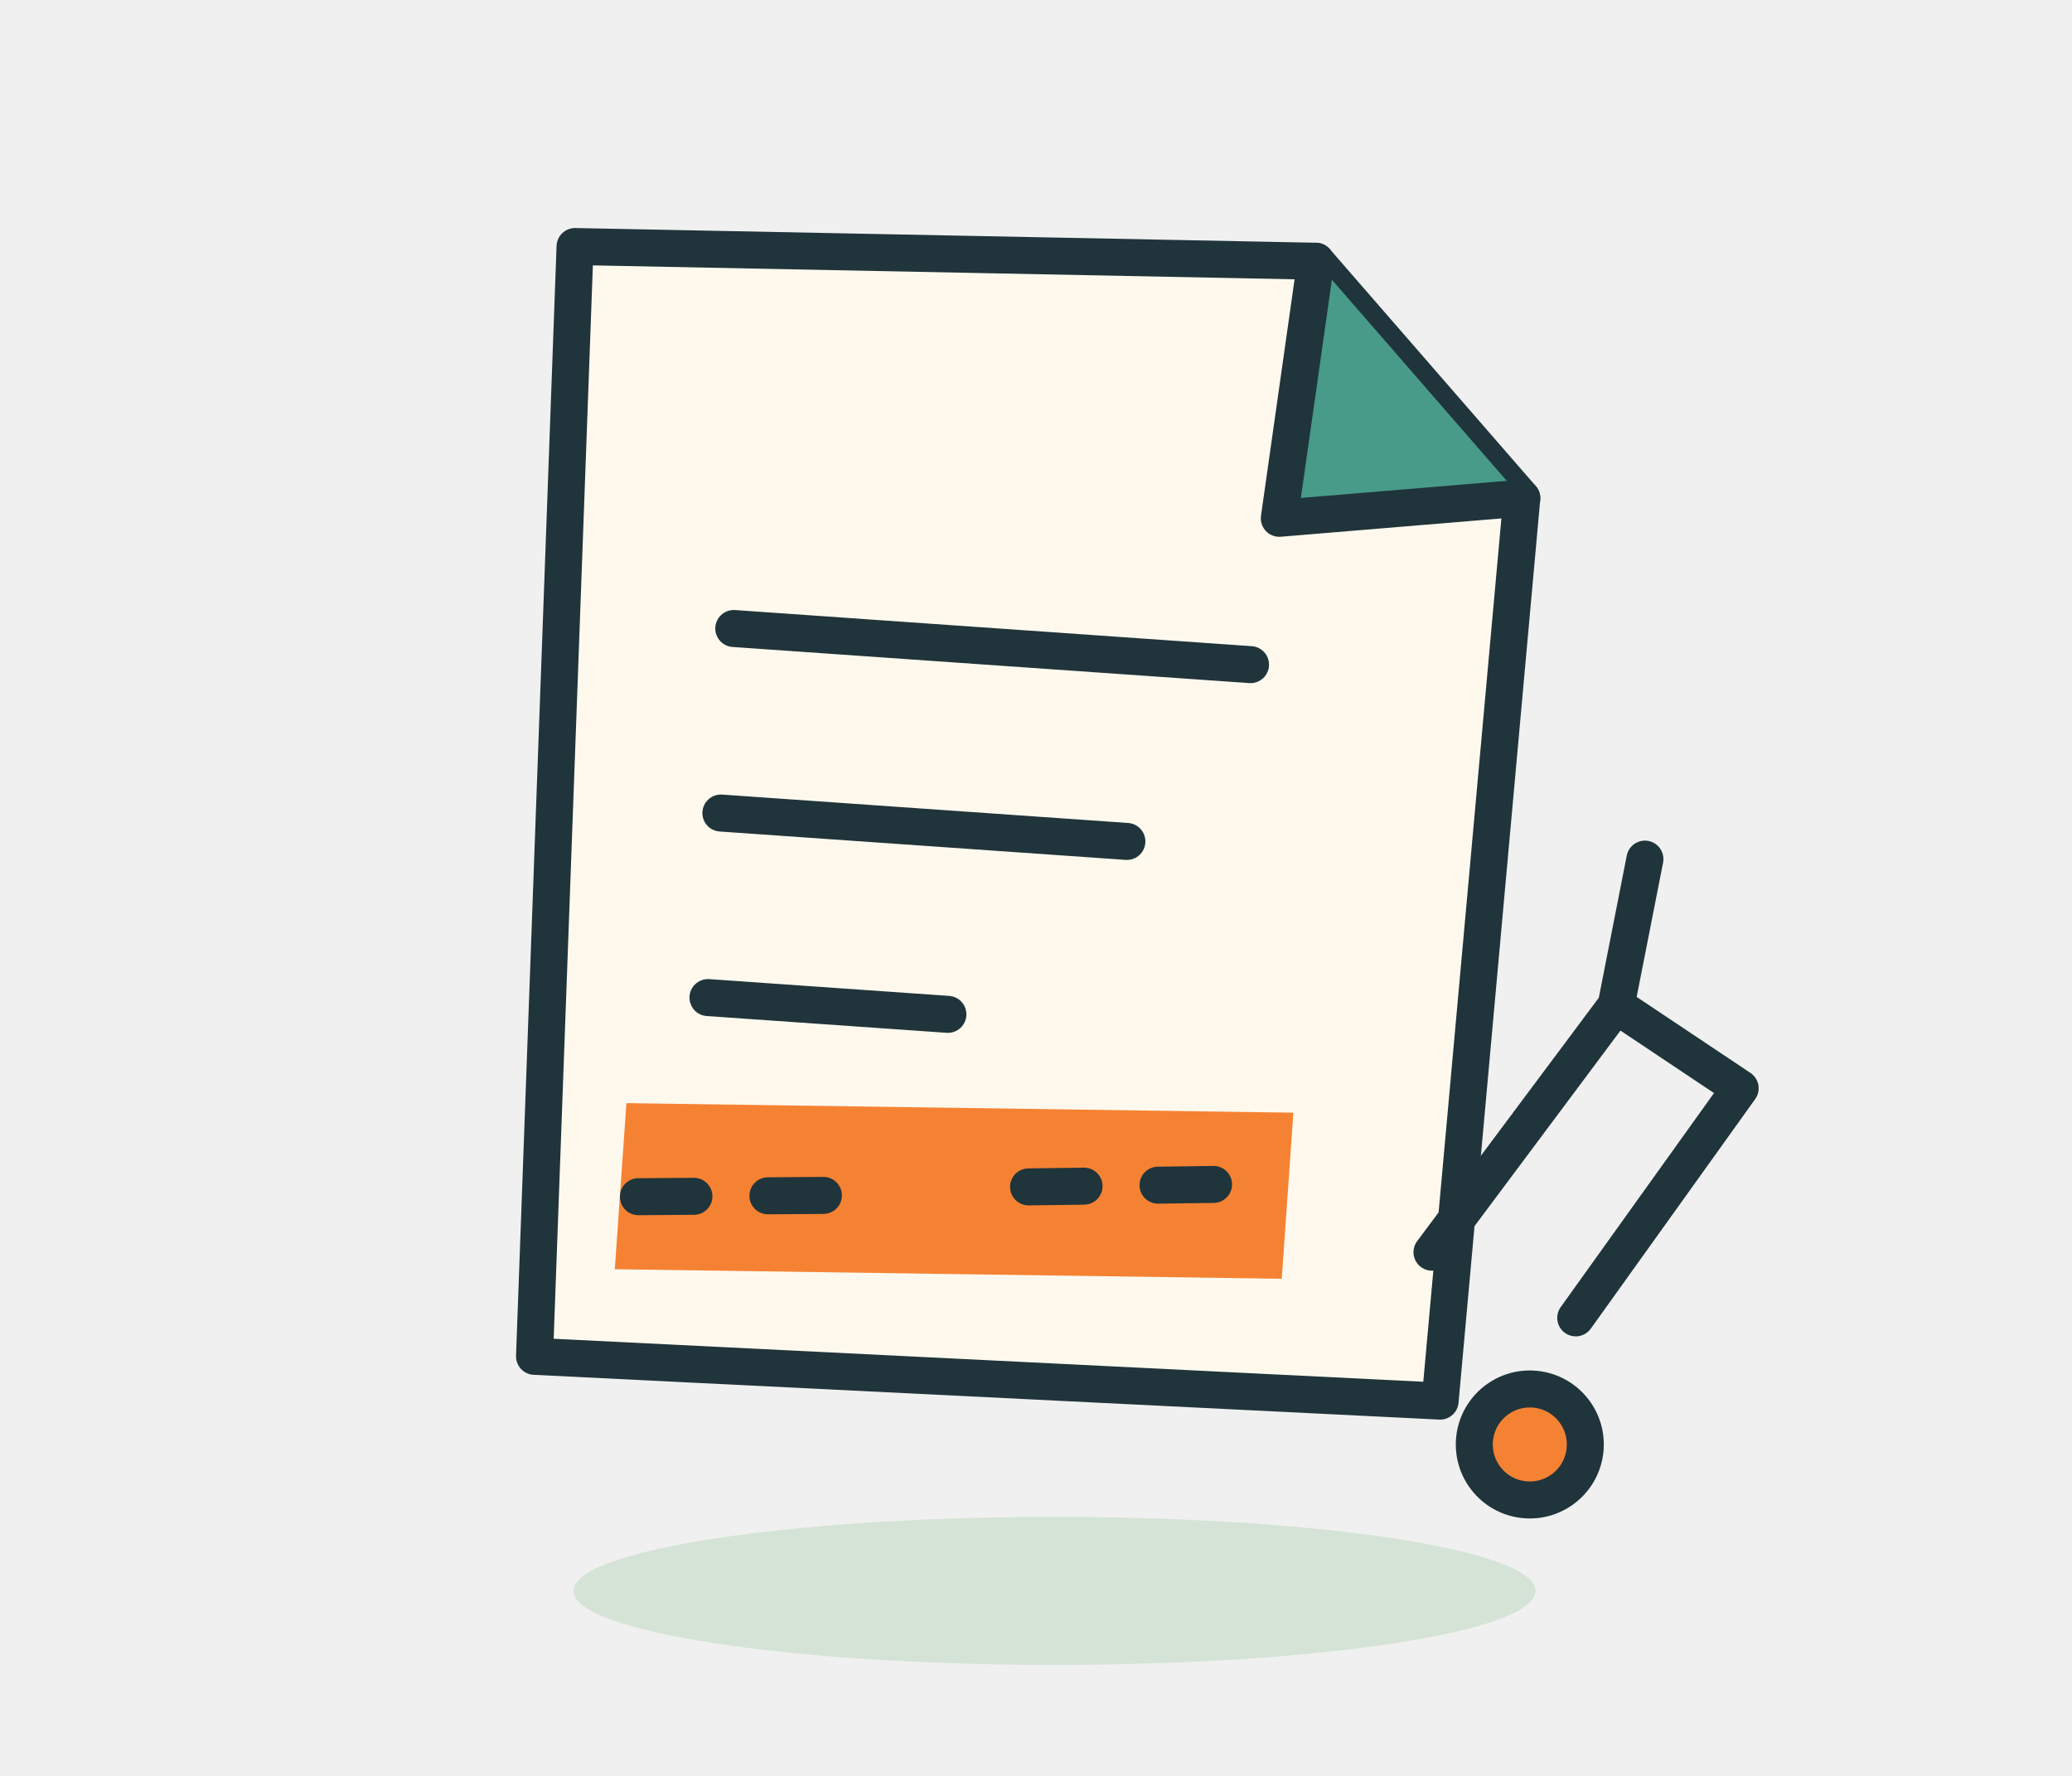
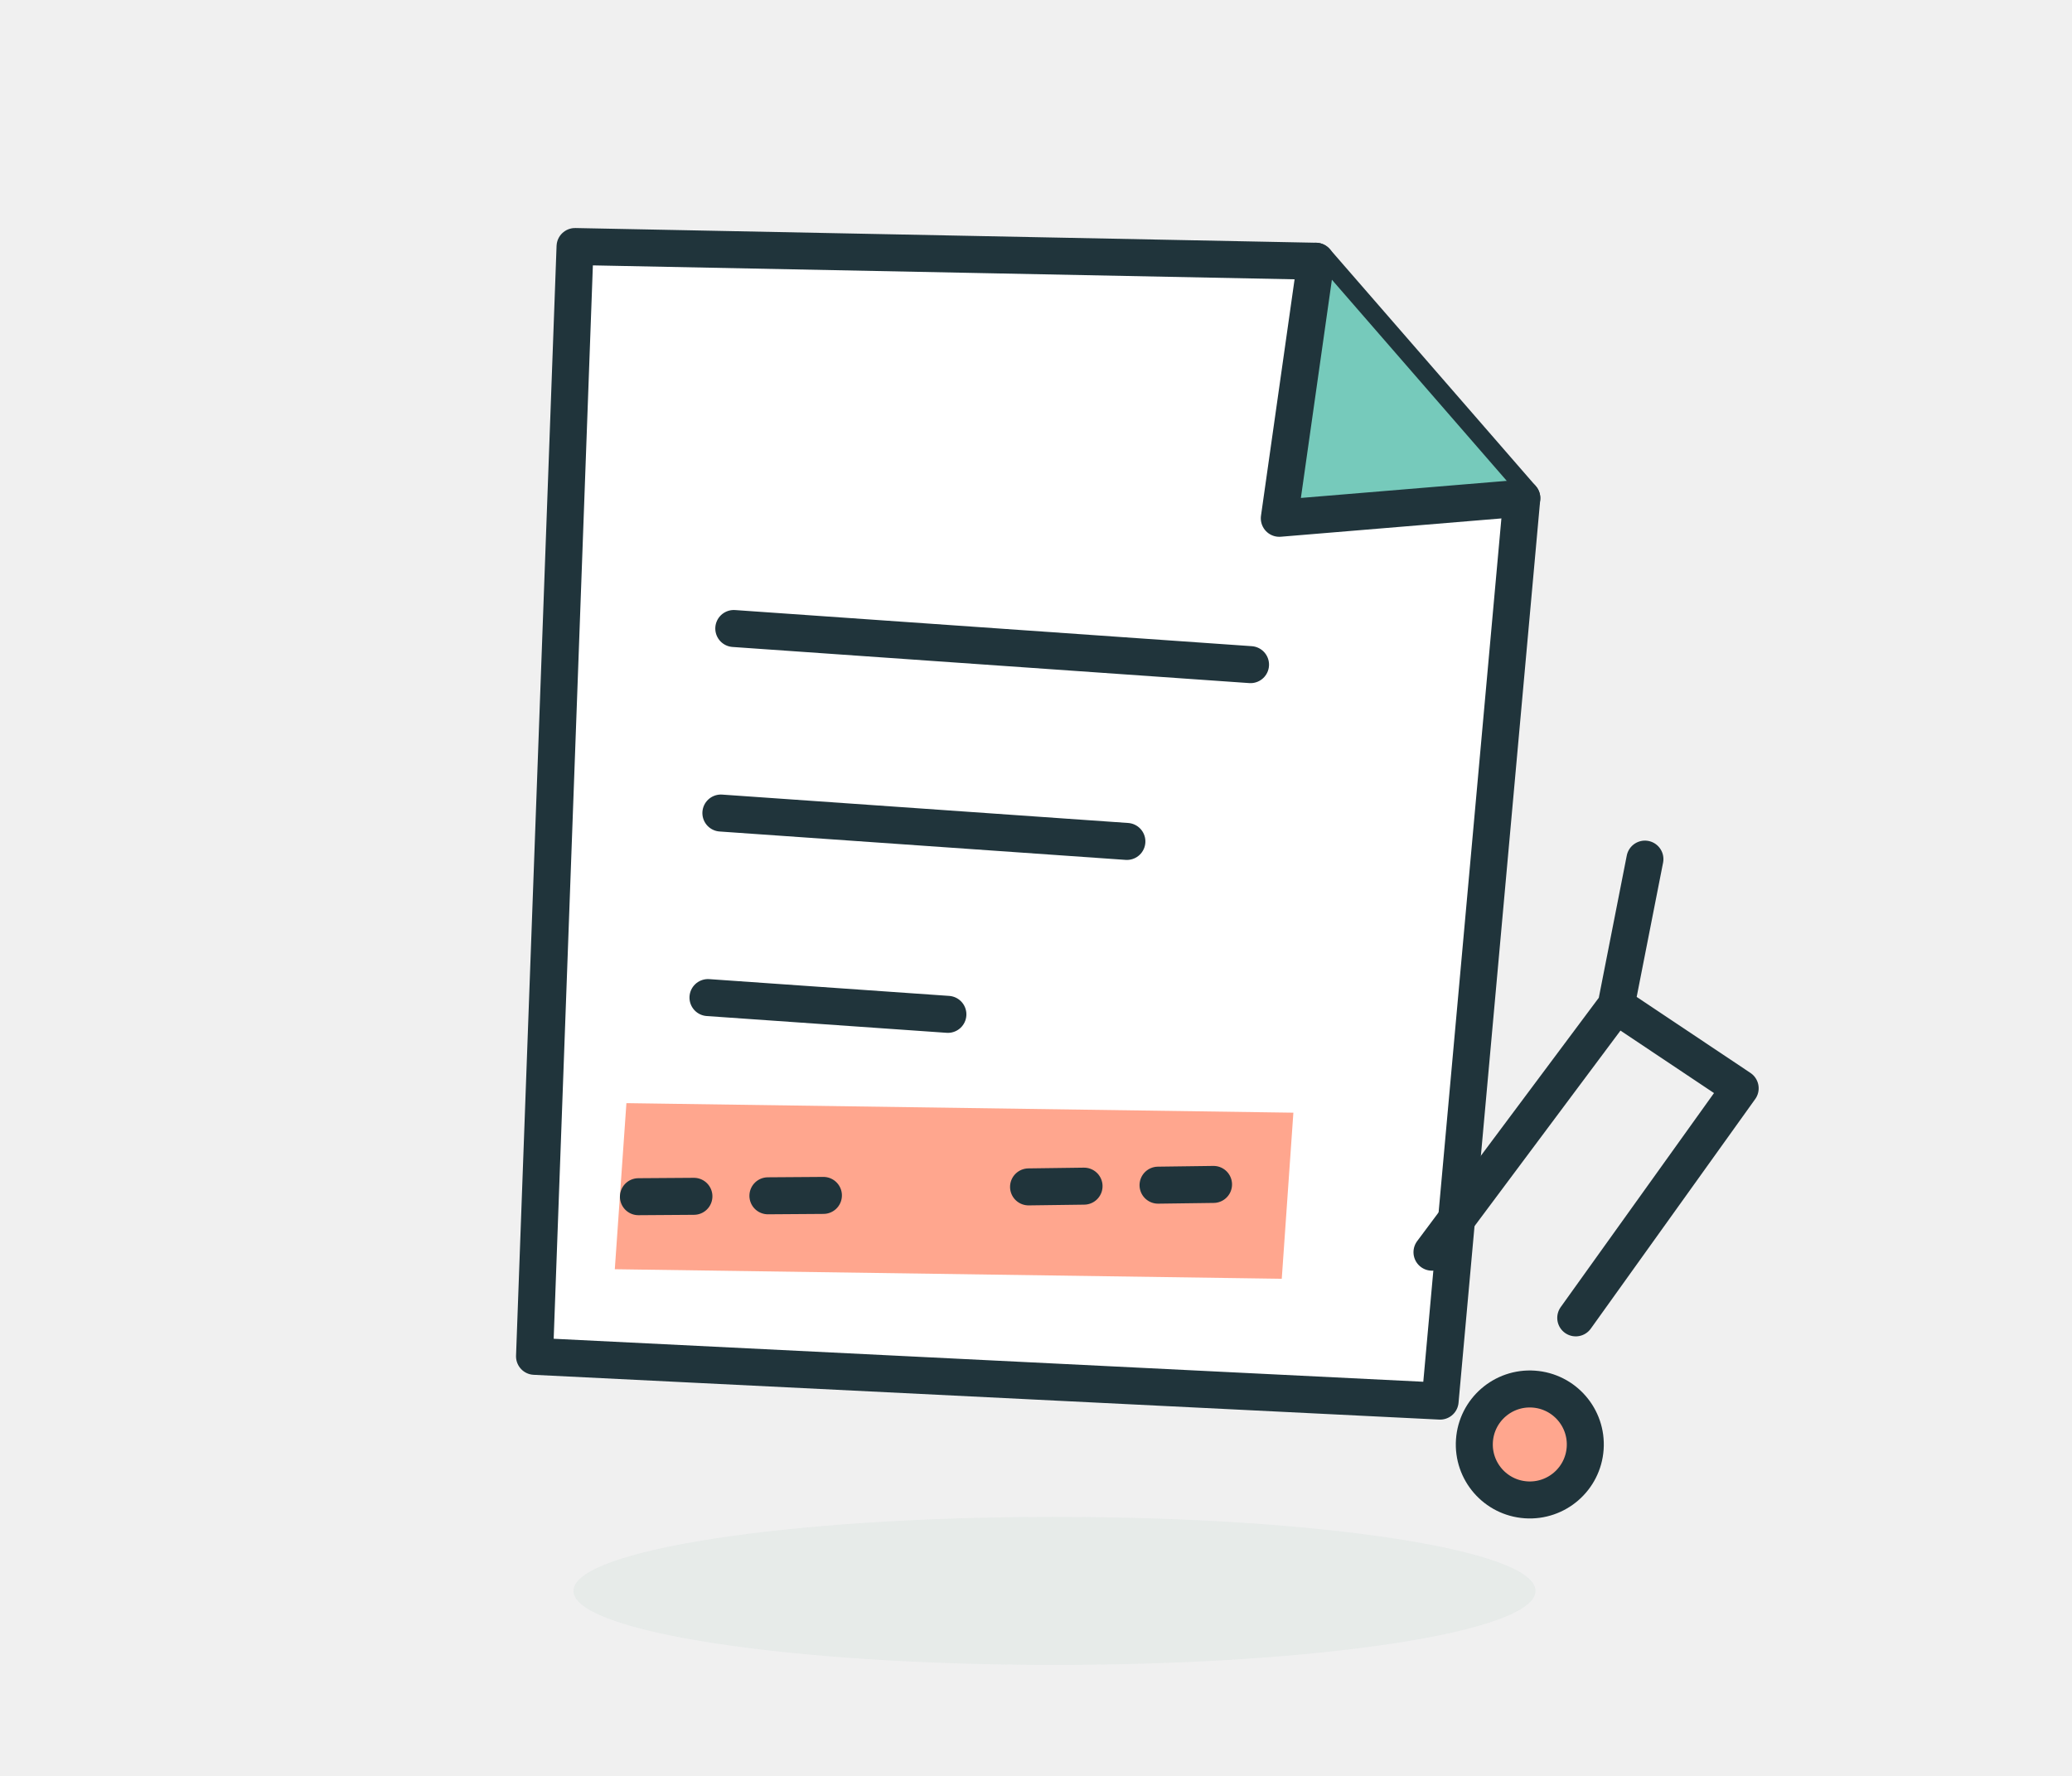
<svg xmlns="http://www.w3.org/2000/svg" viewBox="0 0 112 96" width="112" height="96">
-   <ellipse cx="57" cy="86" rx="26" ry="4" fill="#C7DDC9" opacity=".7" />
+   <ellipse cx="57" cy="86" rx="26" ry="4" fill="#E2E8E6" opacity=".7" />
  <g fill="none" stroke="#20343B" stroke-width="2" stroke-linecap="round" stroke-linejoin="round">
    <g transform="rotate(4 54 44)">
-       <path d="m29 15 40-2 12 12-1 49-49 1Z" fill="#FFF9ED" />
-       <path d="m69 13-1 14 13-2" fill="#489B89" />
+       <path d="m29 15 40-2 12 12-1 49-49 1Z" fill="#FFFFFF" />
+       <path d="m69 13-1 14 13-2" fill="#76CABB" />
      <path d="m39 35 28 0m-28 10 22 0m-22 10 13 0" fill="none" />
-       <path d="m35 61 36-2 0 9-36 2Z" fill="#F58232" stroke="none" />
+       <path d="m35 61 36-2 0 9-36 2Z" fill="#FFA68E" stroke="none" />
      <path d="m36 66 13-1m8-1 12-1" fill="none" stroke-dasharray="3 4" />
      <path d="m79 66 9-14 7 4-8 13m1-17 1-8" fill="none" />
-       <circle cx="85" cy="76" r="3" fill="#F58232" />
+       <circle cx="85" cy="76" r="3" fill="#FFA68E" />
    </g>
  </g>
</svg>
